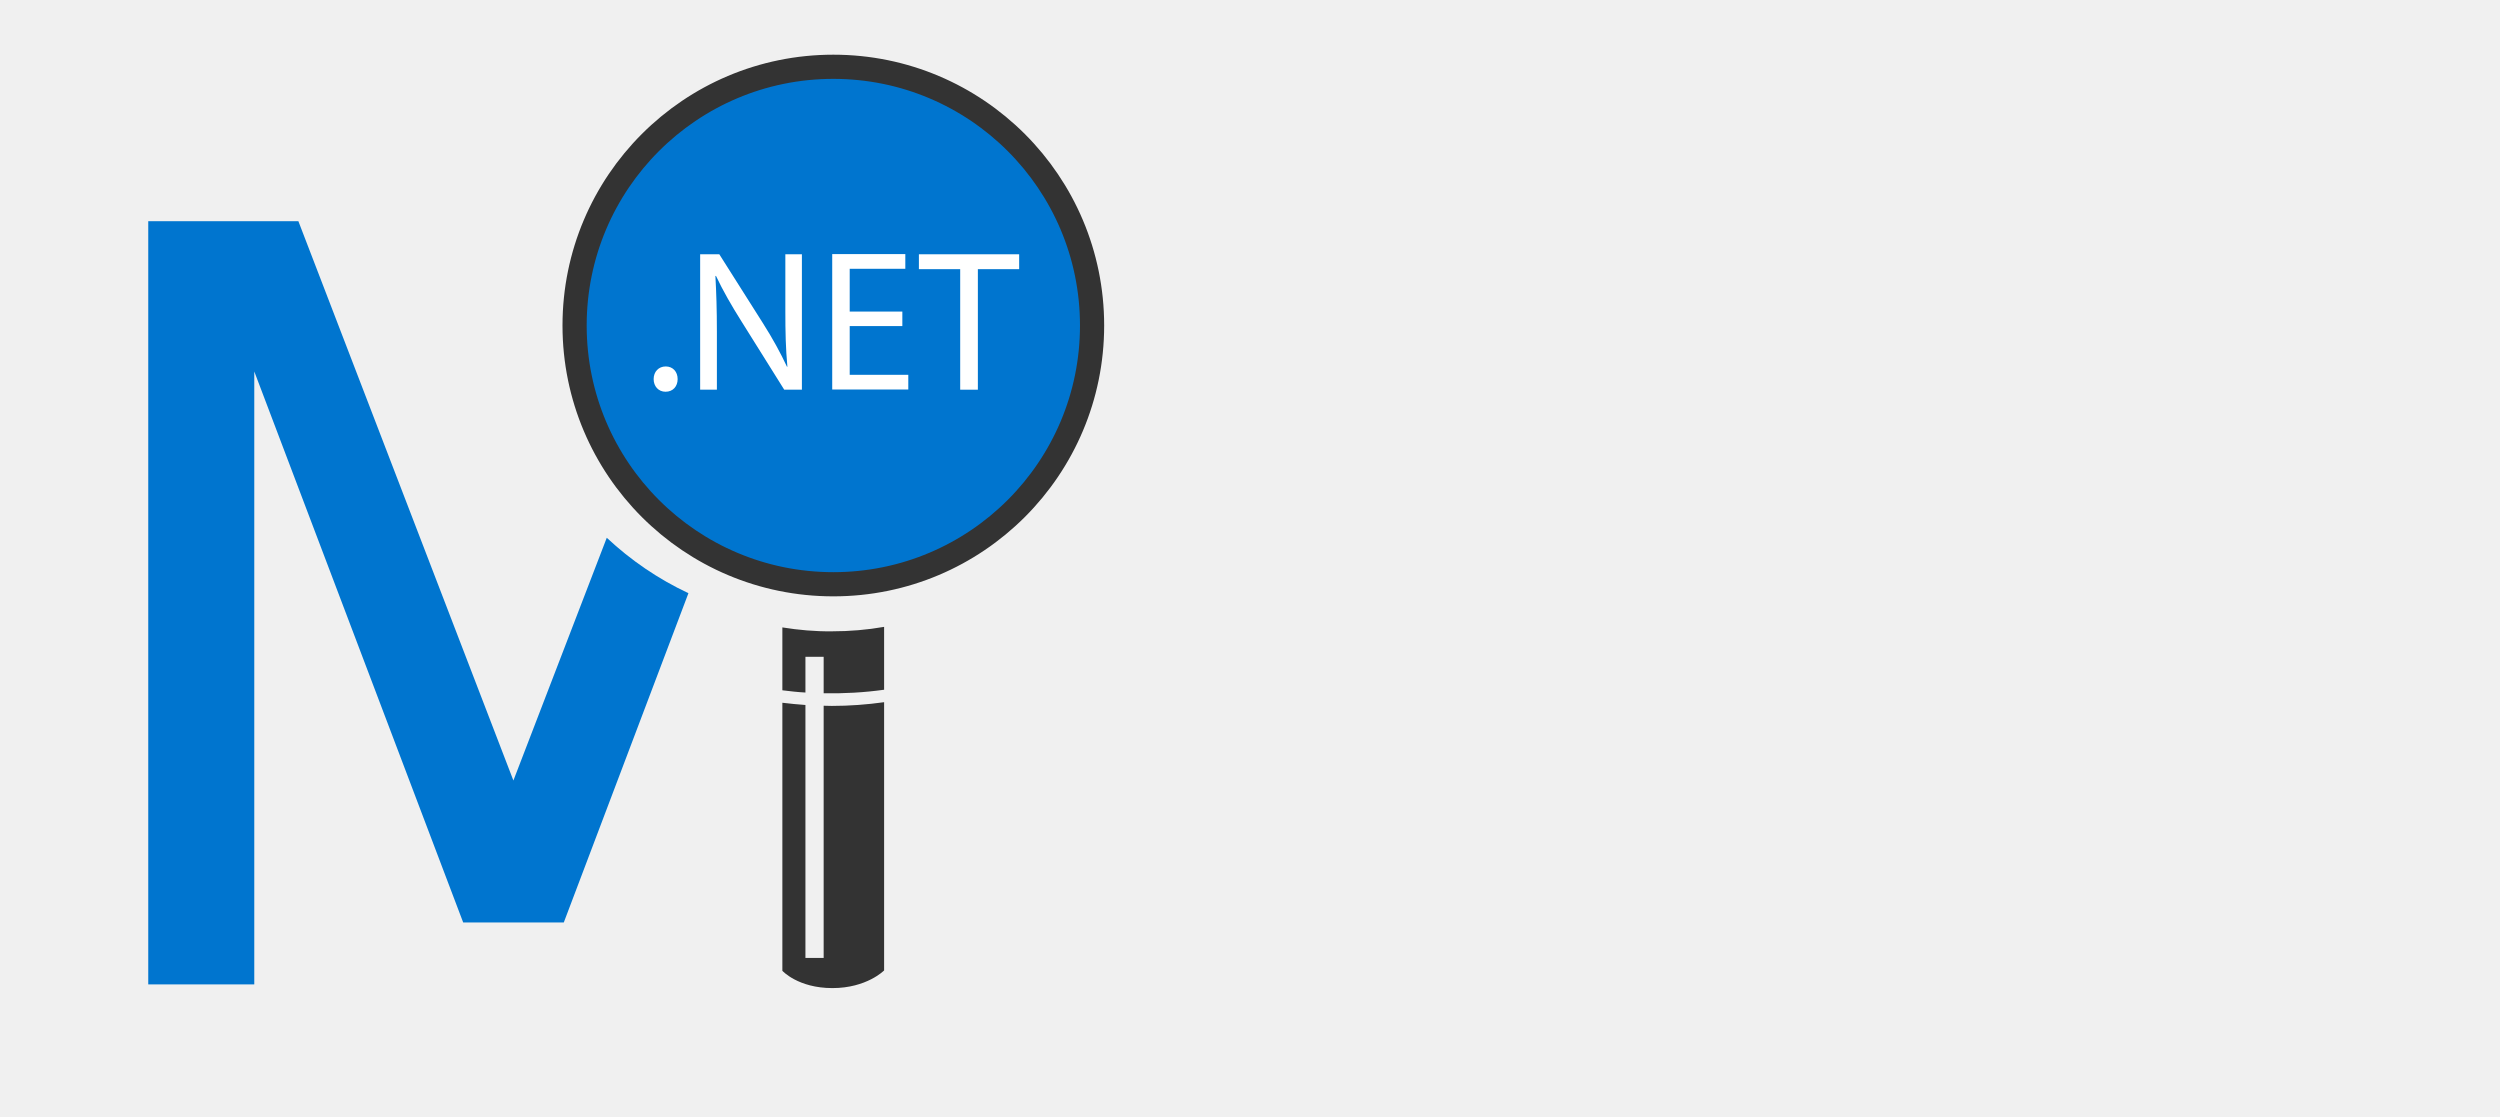
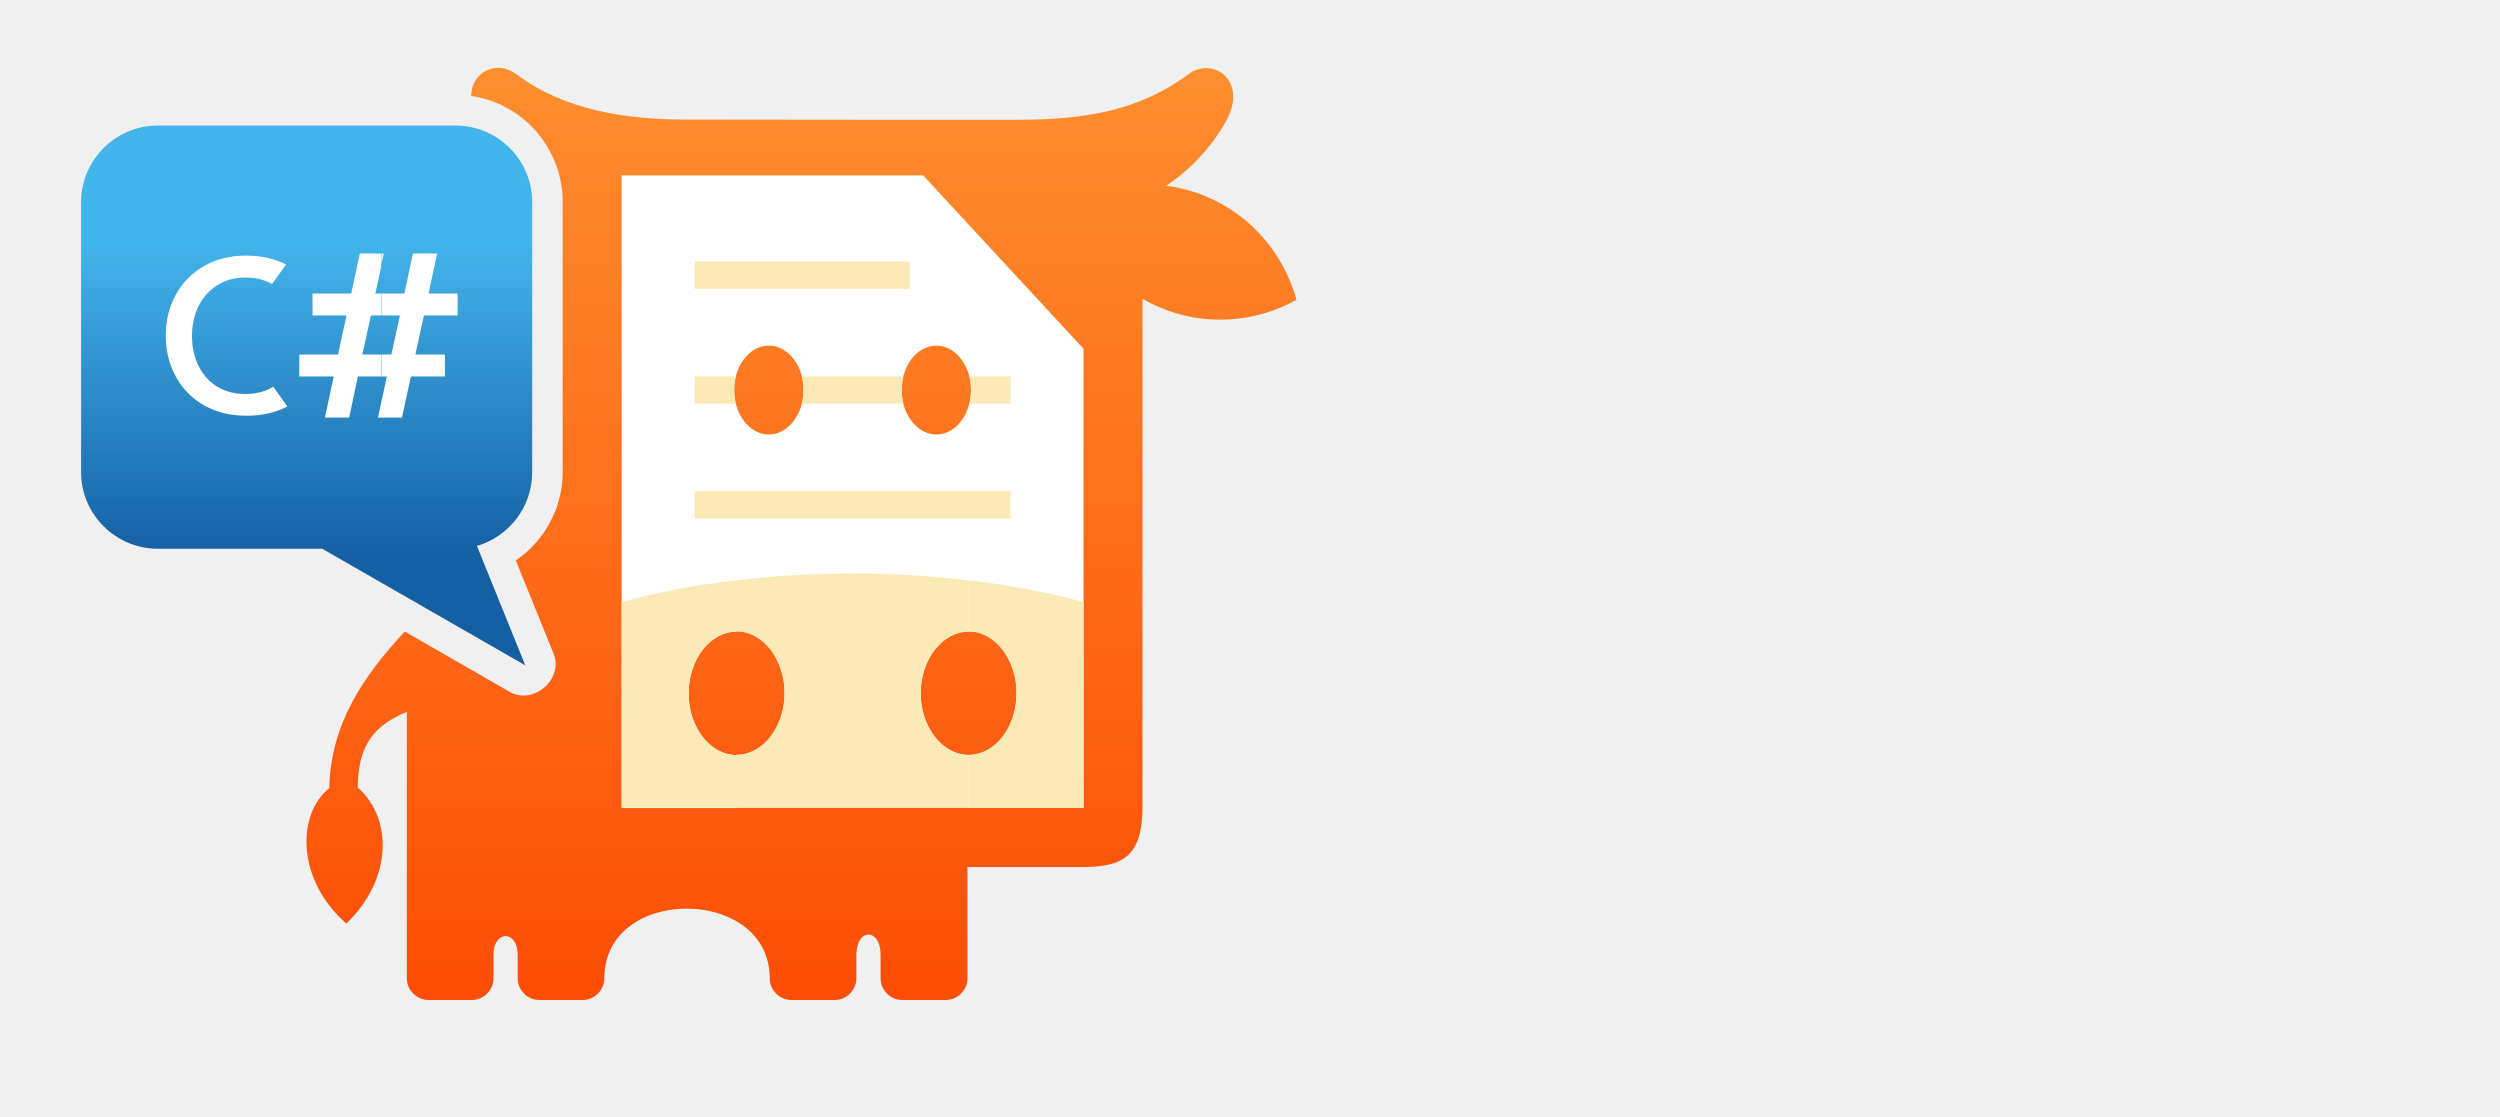
<svg xmlns="http://www.w3.org/2000/svg" version="1.1" id="Logo" x="0px" y="0px" viewBox="0 0 1344 600" style="enable-background:new 0 0 1344 600;" xml:space="preserve">
  <style type="text/css">
- 	.st0{fill:#0075CF;stroke:#333333;stroke-width:13;stroke-miterlimit:10;}
- 	.st1{fill:#333333;}
- 	.st2{fill:#0075CF;}
- 	.st3{fill:#FFFFFF;}
+ 	.st0{fill-rule:evenodd;clip-rule:evenodd;fill:url(#SVGID_1_);}
+ 	.st1{fill-rule:evenodd;clip-rule:evenodd;fill:url(#SVGID_2_);}
+ 	.st2{fill-rule:evenodd;clip-rule:evenodd;fill:#FFFFFF;}
+ 	.st3{fill-rule:evenodd;clip-rule:evenodd;fill:#FCEAB6;}
</style>
-   <circle class="st0" cx="448" cy="175" r="139.1" />
-   <g>
-     <g>
-       <g>
-         <path class="st1" d="M442.8,379.4V515H433V379c-4.1-0.3-8.3-0.7-12.4-1.2V514v7.7v0.2c0,0,8.4,9.3,26.9,9.3s27.8-9.5,27.8-9.5     V514V377.5c-9.3,1.3-18.7,2-28.1,2C445.8,379.5,444.3,379.4,442.8,379.4z" />
-         <path class="st1" d="M420.6,337.3v33.8c4.1,0.5,8.2,1,12.4,1.2v-19.2h9.8v19.6c10.9,0.2,21.8-0.4,32.5-1.9V337     c-9.1,1.6-18.5,2.4-28.1,2.4C438.2,339.5,429.3,338.7,420.6,337.3z" />
-       </g>
-     </g>
-   </g>
-   <g>
-     <g>
-       <g>
-         <path class="st2" d="M276,419.6L160.4,118.9H79.7v410.3h57V199.7L249,495.9h54.1l67-177c-16.2-7.6-31-17.7-43.9-29.8     C304.1,346.5,276,419.6,276,419.6z" />
-       </g>
-     </g>
-   </g>
-   <g>
-     <path class="st3" d="M351.4,203.8c0-4,2.7-6.8,6.5-6.8s6.4,2.8,6.4,6.8c0,3.9-2.5,6.8-6.5,6.8C354,210.6,351.4,207.7,351.4,203.8z" />
-     <path class="st3" d="M376.4,209.5v-72.8h10.3l23.3,36.8c5.4,8.5,9.6,16.2,13.1,23.7l0.2-0.1c-0.9-9.7-1.1-18.6-1.1-29.9v-30.5h8.9   v72.8h-9.5l-23.1-36.9c-5.1-8.1-9.9-16.4-13.6-24.3l-0.3,0.1c0.5,9.2,0.8,17.9,0.8,30v31.1H376.4z" />
-     <path class="st3" d="M485.1,175.3h-28.3v26.2h31.5v7.9h-40.9v-72.8h39.3v7.9h-29.9v23h28.3V175.3z" />
-     <path class="st3" d="M516.1,144.7H494v-8h53.9v8h-22.2v64.8h-9.5V144.7z" />
-   </g>
+   <linearGradient id="SVGID_1_" gradientUnits="userSpaceOnUse" x1="164.838" y1="358.488" x2="164.838" y2="68.265">
+     <stop offset="0" style="stop-color:#155FA3" />
+     <stop offset="0.2" style="stop-color:#155FA3" />
+     <stop offset="0.79" style="stop-color:#43B5EA" />
+     <stop offset="1" style="stop-color:#43B5EA" />
+   </linearGradient>
+   <path class="st0" d="M84.7,67.5h160.4c22.5,0,41,18.5,41,41.1V254c0,18.6-12.6,34.5-29.7,39.5l26,64.2L173.2,295H84.7  c-22.5,0-41.1-18.5-41.1-41V108.6C43.6,86,62.2,67.5,84.7,67.5z" />
+   <linearGradient id="SVGID_2_" gradientUnits="userSpaceOnUse" x1="430.899" y1="536.918" x2="430.899" y2="29.353">
+     <stop offset="0" style="stop-color:#FD4D07" />
+     <stop offset="1" style="stop-color:#FD8F2F" />
+   </linearGradient>
+   <path class="st1" d="M541,64.4L541,64.4c1.9,0,3.7,0,5.5,0c36.6,0,65.9-4.8,92.4-24.5c13.2-9.8,32.3,3.4,20.2,25.3  C651,79.5,640.1,91,627,99.9c7.4,0.9,14.6,2.8,21.6,5.8c24.6,10.4,41.8,31.4,48.4,55.5c-21.8,12.1-48.8,14.5-73.5,4.1  c-3.3-1.4-6.3-2.9-9.3-4.7c0,91.1,0,182.2,0,273.2c0,26.6-10.7,32.3-31.9,32.3c-20.8,0-41.5,0-62.2,0c0,20,0,39.8,0,59.8  c0,6.4-5.3,11.7-11.7,11.7c-7.7,0-15.5,0-23.4,0c-3.2,0-6.1-1.3-8.2-3.5c-2.1-2.1-3.4-5-3.4-8.2c0-4.2,0-8.4,0-12.6  c0-14.5-13-14.5-13,0c0,4.2,0,8.4,0,12.6c0,6.4-5.3,11.7-11.7,11.7c-7.7,0-15.5,0-23.2,0c-6.4,0-11.7-5.3-11.7-11.7  c0-49.6-88.9-50.2-88.9,0c0,6.4-5.3,11.7-11.7,11.7c-7.7,0-15.5,0-23.2,0c-3.3,0-6.2-1.3-8.3-3.5c-2.1-2.1-3.4-5-3.4-8.2  c0-4.2,0-8.4,0-12.6c0-13.4-13-13.4-13,0c0,4.2,0,8.4,0,12.6c0,6.4-5.3,11.7-11.7,11.7c-7.7,0-15.5,0-23.2,0  c-6.4,0-11.7-5.3-11.7-11.7c0-51,0-92.1,0-143.2c-21.6,8.8-26,22.5-26.4,40.6c19.3,17.1,18.3,49.8-6.1,73.2  c-27.1-23.7-26.6-58.9-9.2-72.8c0.8-34.9,18.7-60.6,40.6-84.2l56.5,32.5c12.7,7.2,29-6.9,23.5-20.6l-20.3-50.1  c8.5-5.8,15.4-13.8,19.7-23.2c1.5-3,2.7-6.1,3.4-9.1c1.4-4.8,2.1-9.8,2.1-15.1l0,0V108.6l0,0c0-15.9-6.5-30.2-16.9-40.8  c-8.5-8.5-19.9-14.5-32.3-16.2c0.2-13.3,13.9-19.4,24.1-11.8c26.7,19.9,59.9,24.5,92.3,24.5c1.9,0,3.7,0,5.5,0l0,0  C430.5,64.4,485.8,64.4,541,64.4z" />
+   <path class="st2" d="M520.7,120.7l61.8,66.8v246.8h-61.8v-28.4c14.2,0,25.8-14.9,25.8-33.2c0-18.2-11.6-33.2-25.8-33.2v-121  c0.8-2.8,1.3-5.7,1.3-8.8c0-3.2-0.5-6.1-1.3-8.9V120.7z M396,94.3h100.3l24.4,26.4v80.2c-2.7-8.8-9.5-15.1-17.3-15.1  c-10.3,0-18.7,10.7-18.7,23.9c0,13.1,8.4,23.9,18.7,23.9c7.8,0,14.6-6.3,17.3-15.2v121c-14.1,0-25.8,14.9-25.8,33.2  c0,18.2,11.7,33.2,25.8,33.2v28.4H396v-28.4c14.1,0,25.8-14.9,25.8-33.2c0-18.2-11.7-33.2-25.8-33.2v-121  c2.7,8.9,9.5,15.2,17.3,15.2c10.3,0,18.7-10.9,18.7-23.9c0-13.2-8.4-23.9-18.7-23.9c-7.8,0-14.6,6.3-17.3,15.1V94.3z M334.2,94.3  H396v106.6c-0.8,2.8-1.3,5.7-1.3,8.9c0,3,0.5,6,1.3,8.8v121c-14.2,0-25.8,14.9-25.8,33.2c0,18.2,11.6,33.2,25.8,33.2v28.4h-61.8  V94.3z" />
+   <path class="st3" d="M582.5,323.7v110.5h-61.8v-28.4c14.2,0,25.8-14.9,25.8-33.2c0-18.2-11.6-33.2-25.8-33.2V312  C542.8,314.5,563.6,318.5,582.5,323.7z M520.7,434.2H396v-28.4c14.1,0,25.8-14.9,25.8-33.2c0-18.2-11.7-33.2-25.8-33.2V312  c19.9-2.5,40.8-3.7,62.4-3.7c21.6,0,42.5,1.3,62.4,3.7v27.6c-14.1,0-25.8,14.9-25.8,33.2c0,18.2,11.7,33.2,25.8,33.2V434.2z   M396,434.2h-61.8V323.7c18.9-5.3,39.7-9.2,61.8-11.8v27.6c-14.2,0-25.8,14.9-25.8,33.2c0,18.2,11.6,33.2,25.8,33.2V434.2z" />
+   <path class="st3" d="M373.4,264.1h169.8v14.7H373.4V264.1L373.4,264.1z M373.4,140.6h115.7v14.7H373.4V140.6L373.4,140.6z   M373.4,202.4h22.1c-0.6,2.2-0.8,4.8-0.8,7.4s0.2,5,0.8,7.2h-22.1V202.4L373.4,202.4z M431,202.4h54.7c-0.6,2.2-0.9,4.8-0.9,7.4  s0.4,5,0.9,7.2H431c0.6-2.2,0.9-4.7,0.9-7.2S431.6,204.6,431,202.4L431,202.4z M521.2,202.4h22.1V217h-22.1c0.6-2.2,0.8-4.7,0.8-7.2  S521.7,204.6,521.2,202.4z" />
+   <path class="st2" d="M204.8,136.3h1.5l-1.5,6.9V136.3L204.8,136.3z M204.8,157.8v11.8h10.2l-4.6,21h-5.6v11.8h3.2l-3.2,14.6v7.5  h11.3l4.8-22.1h18.3v-11.8h-15.9l4.6-21H246v-11.8h-15.6l4.6-21.5h-13l-4.6,21.5H204.8z M160.8,190.6h20.9l4.6-21h-18.3v-11.8h20.8  l4.6-21.5h11.6v6.9l-3.2,14.6h3.2v11.8h-5.6l-4.6,21h10.2v11.8h-12.6l-4.7,22.1h-13l4.7-22.1h-18.5V190.6L160.8,190.6z M204.8,224.5  V217l-1.6,7.5H204.8L204.8,224.5z M132.3,137.4c8.4,0,15.7,1.8,21.5,4.8l-7.6,10.5c-3.9-2.2-8.5-3.5-14.3-3.5  c-17.8,0-28.7,14-28.7,31.3c0,17.3,10.2,31.3,28.7,31.3c6.1,0,11-1.4,15-3.9l7.6,10.6c-6,3.2-13.3,5-22.2,5  c-26.9,0-43.2-19.4-43.2-43.1S105.6,137.4,132.3,137.4z" />
</svg>
